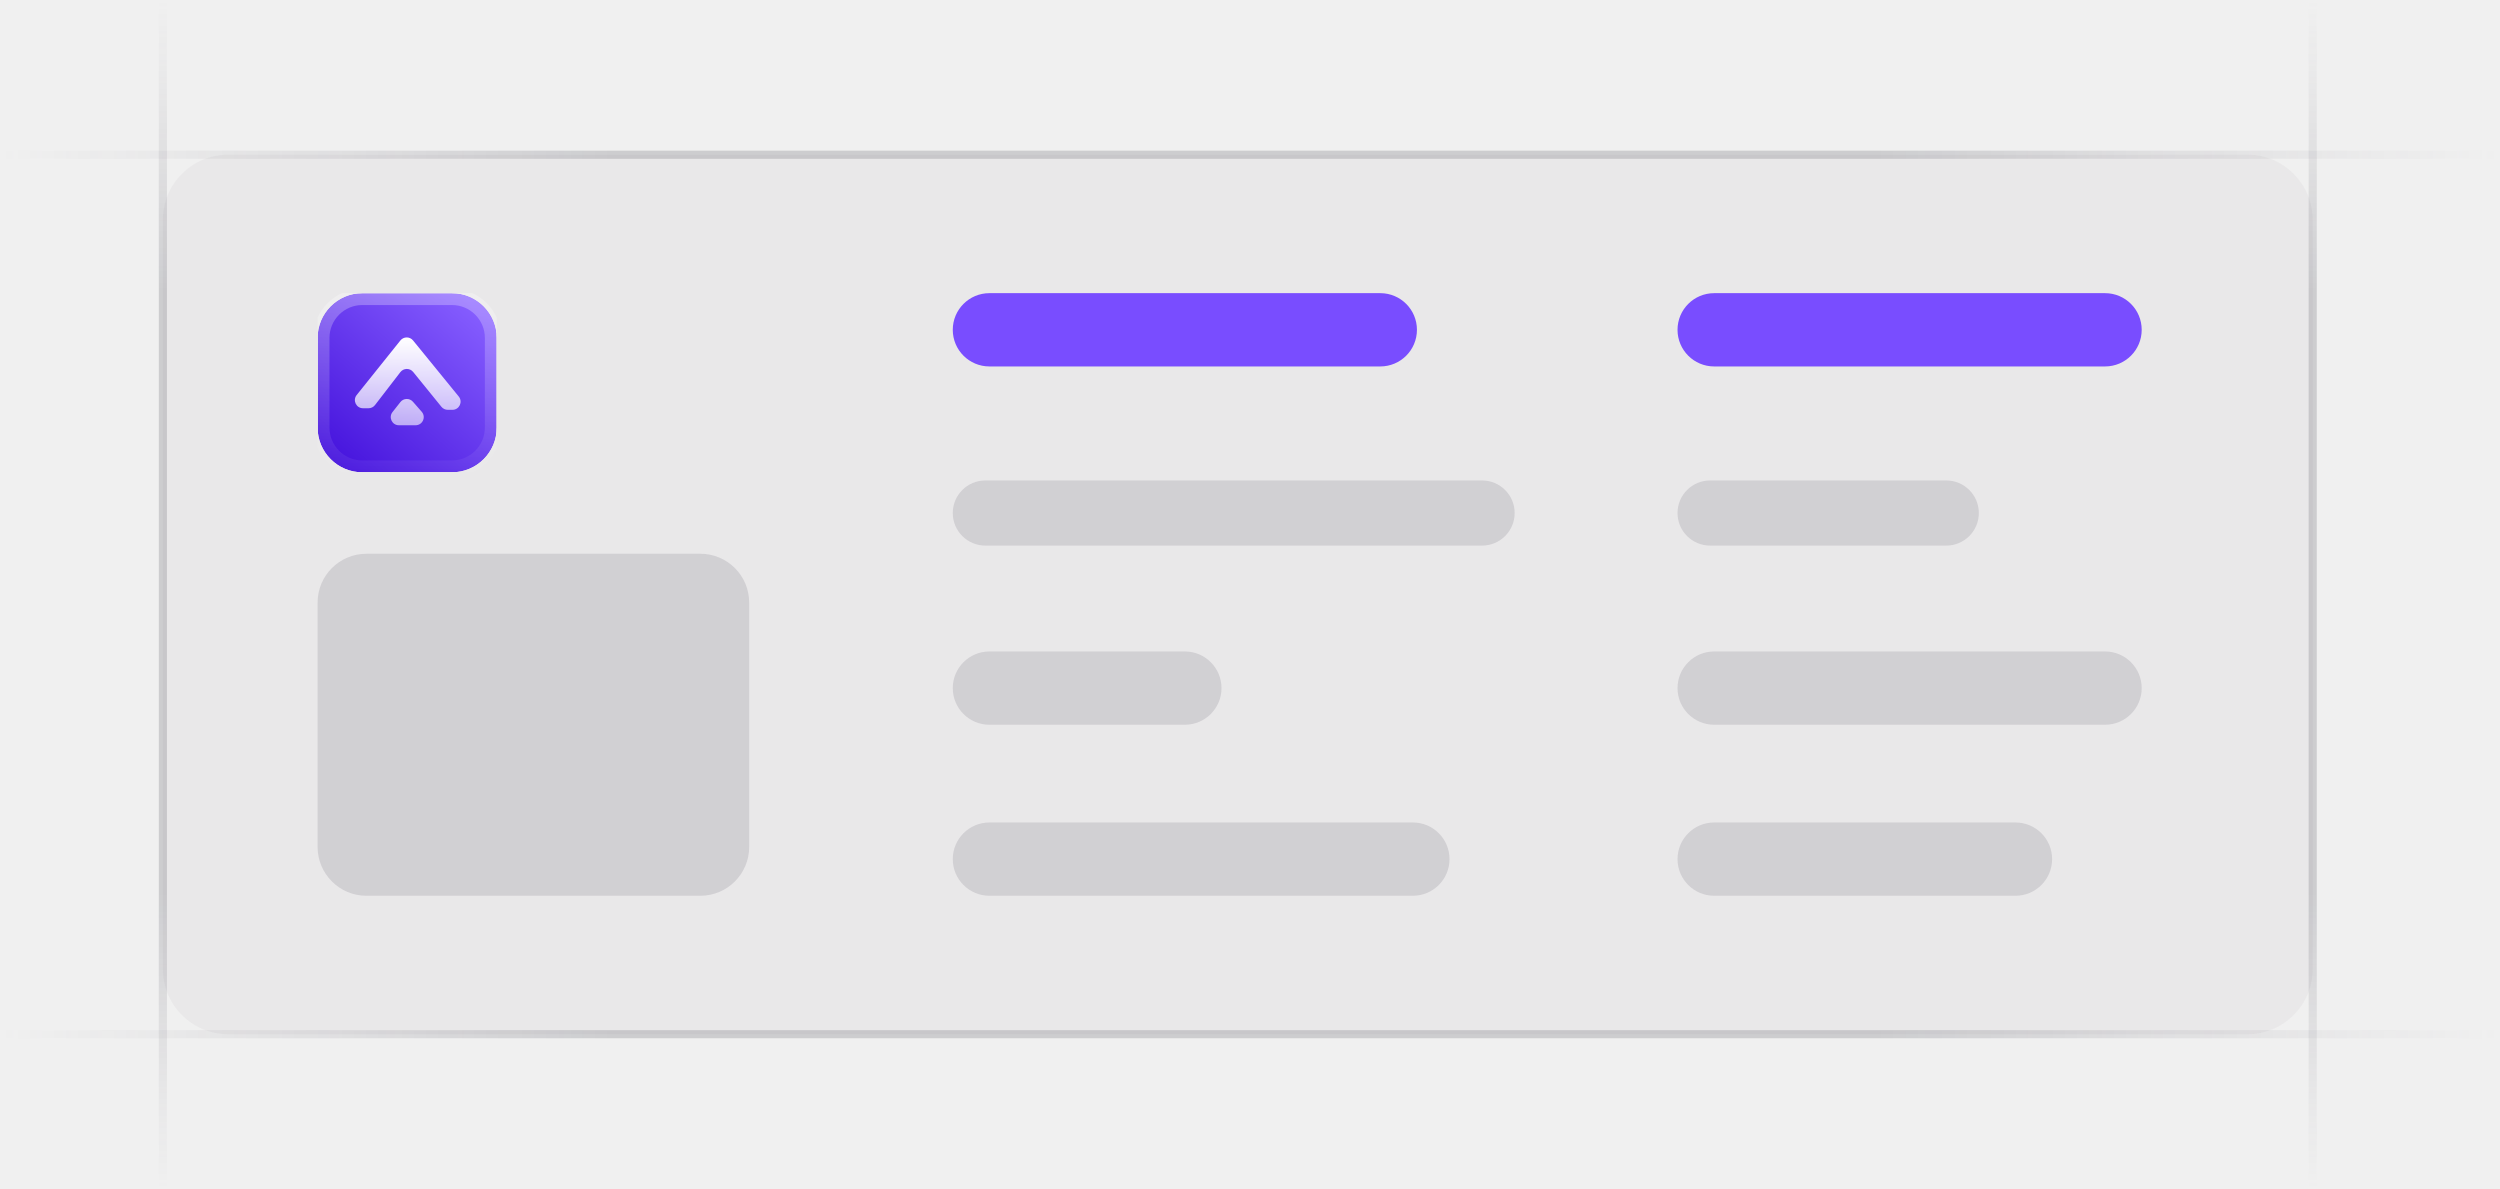
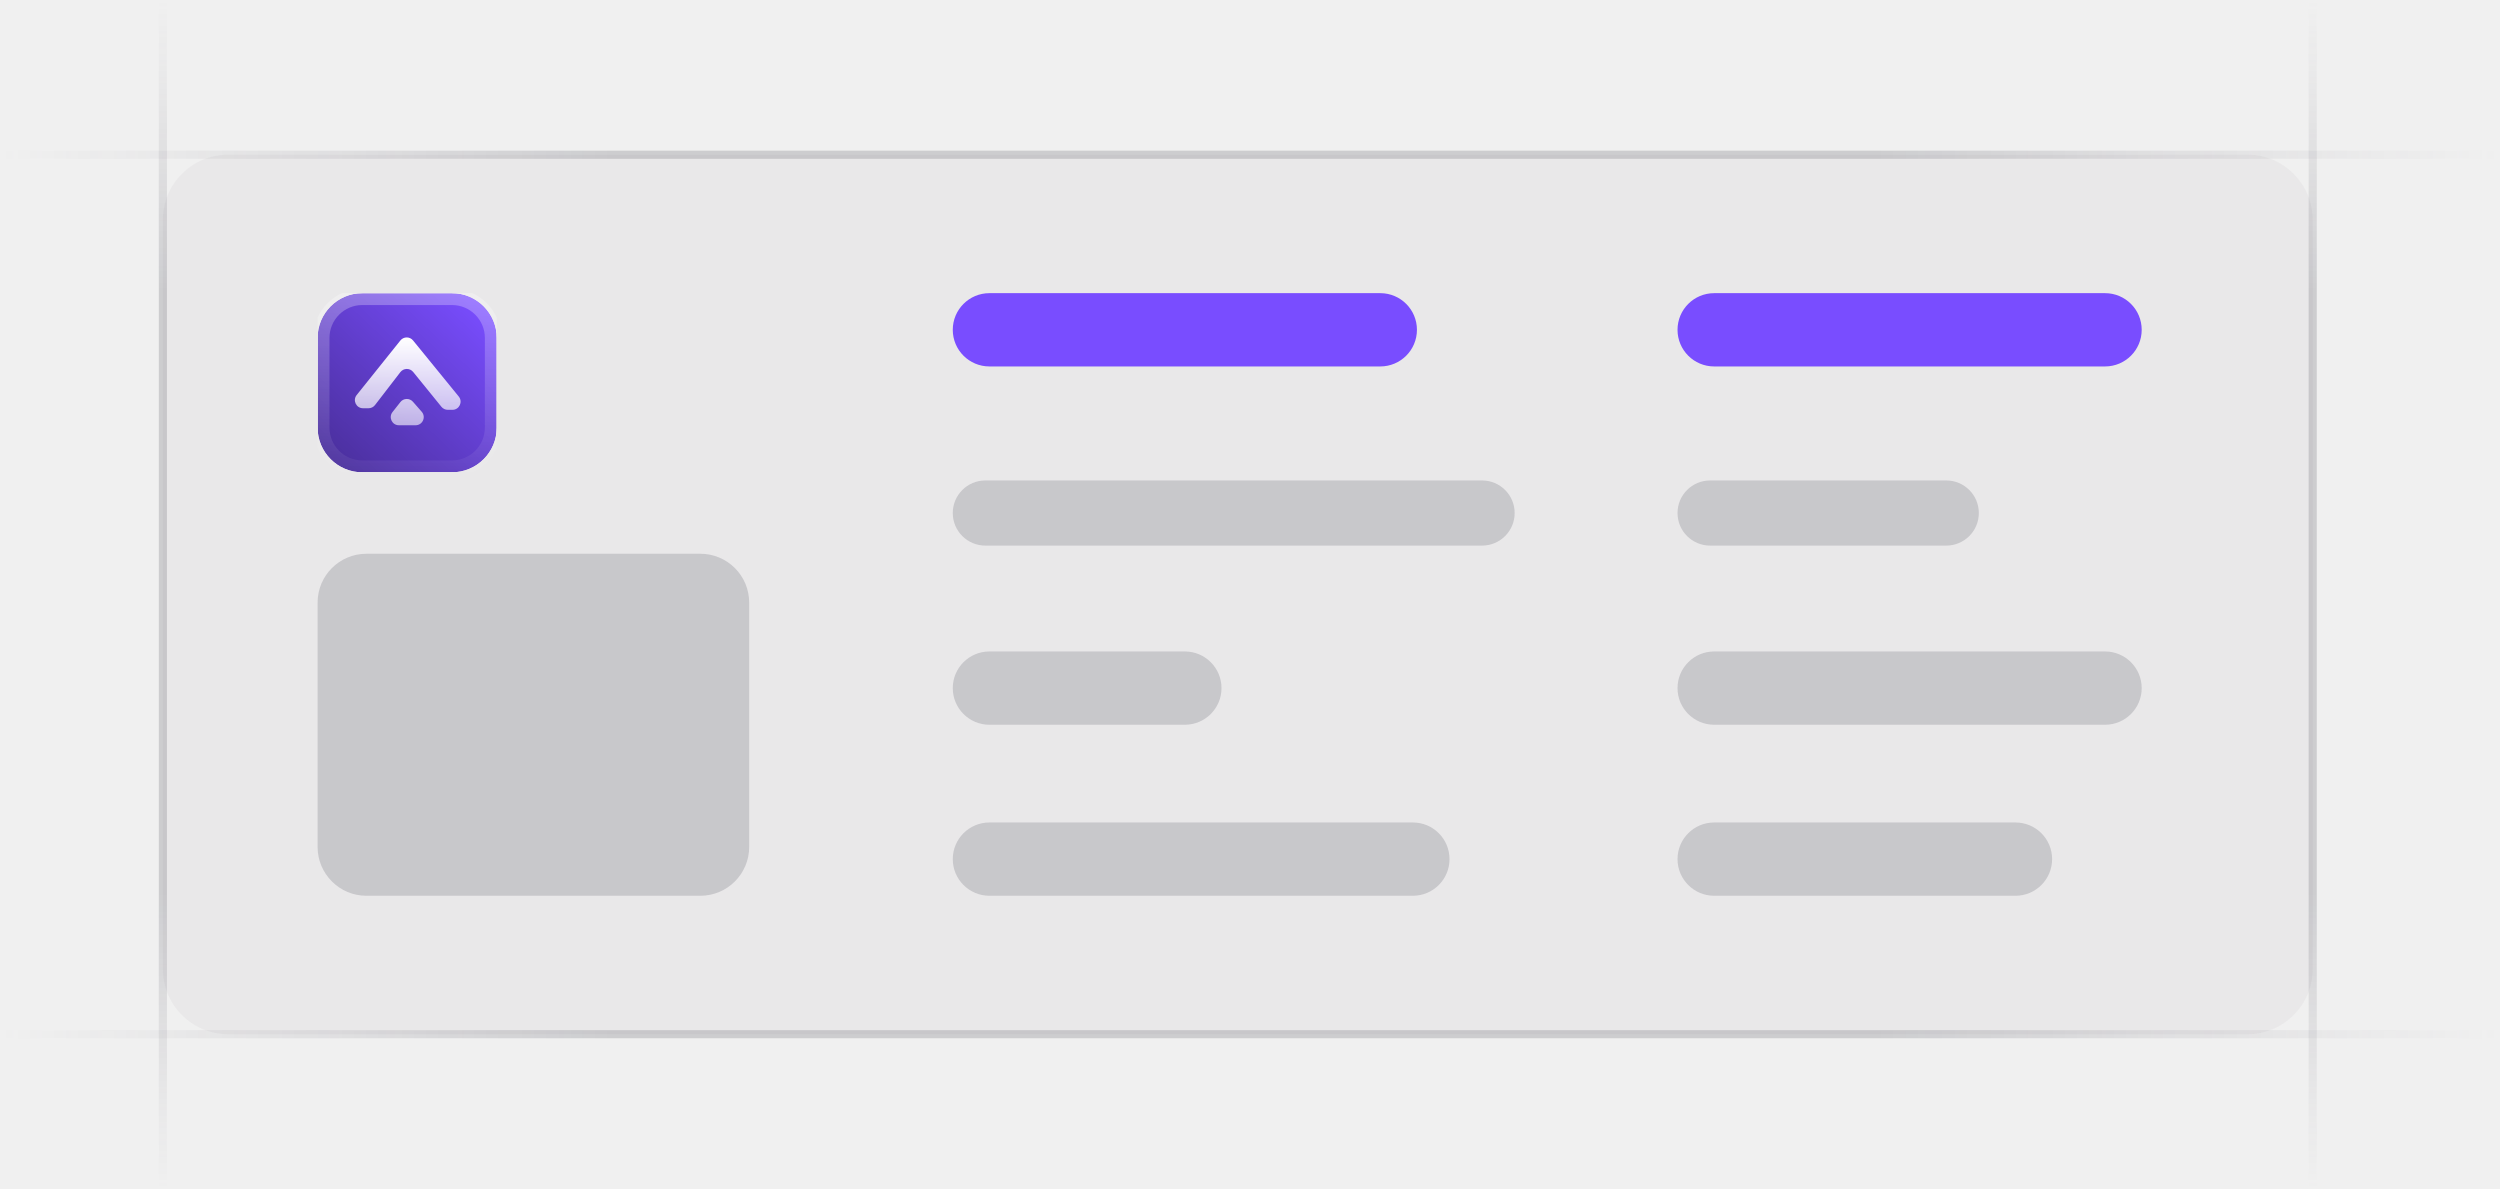
<svg xmlns="http://www.w3.org/2000/svg" width="307" height="146" viewBox="0 0 307 146" fill="none">
  <g clip-path="url(#clip0_5515_5790)">
    <path d="M20 146L20 3.27826e-06" stroke="url(#paint0_linear_5515_5790)" stroke-opacity="0.4" />
    <path d="M284 146L284 3.27826e-06" stroke="url(#paint1_linear_5515_5790)" stroke-opacity="0.4" />
    <path d="M307 19L1.28746e-05 19" stroke="url(#paint2_linear_5515_5790)" stroke-opacity="0.4" />
    <path d="M307 127L1.28746e-05 127" stroke="url(#paint3_linear_5515_5790)" stroke-opacity="0.4" />
    <rect x="20" y="19" width="264" height="108" rx="8" fill="#76717F" fill-opacity="0.06" />
    <rect x="117" y="36" width="57" height="9" rx="4.5" fill="#794DFF" />
    <g clip-path="url(#clip1_5515_5790)">
      <mask id="mask0_5515_5790" style="mask-type:luminance" maskUnits="userSpaceOnUse" x="39" y="36" width="22" height="22">
        <path d="M55.5 36H44.5C41.462 36 39 38.462 39 41.5V52.5C39 55.538 41.462 58 44.5 58H55.5C58.538 58 61 55.538 61 52.5V41.5C61 38.462 58.538 36 55.5 36Z" fill="white" />
      </mask>
      <g mask="url(#mask0_5515_5790)">
+         <path d="M55.5 36H44.5C41.462 36 39 38.462 39 41.5V52.5C39 55.538 41.462 58 44.5 58H55.5C58.538 58 61 55.538 61 52.5V41.5C61 38.462 58.538 36 55.5 36Z" fill="#794DFF" />
        <path d="M55.5 36H44.5C41.462 36 39 38.462 39 41.5V52.5C39 55.538 41.462 58 44.5 58H55.5C58.538 58 61 55.538 61 52.5V41.5C61 38.462 58.538 36 55.5 36Z" fill="url(#paint4_linear_5515_5790)" />
        <path fill-rule="evenodd" clip-rule="evenodd" d="M54.208 49.956L50.736 45.676C50.33 45.175 49.561 45.185 49.167 45.696L46.049 49.744C45.86 49.99 45.567 50.134 45.257 50.134H44.58C43.741 50.134 43.275 49.163 43.8 48.509L49.166 41.812C49.564 41.315 50.319 41.312 50.721 41.805L56.335 48.694C56.868 49.347 56.403 50.326 55.56 50.326H54.985C54.683 50.326 54.398 50.19 54.208 49.956ZM50.707 49.333L51.785 50.562C52.352 51.209 51.893 52.222 51.033 52.222H48.984C48.149 52.222 47.682 51.258 48.2 50.602L49.17 49.373C49.557 48.882 50.295 48.863 50.707 49.333Z" fill="url(#paint5_linear_5515_5790)" />
      </g>
      <path d="M55.5 36.458H44.5C41.716 36.458 39.459 38.715 39.459 41.5V52.5C39.459 55.284 41.716 57.541 44.5 57.541H55.5C58.285 57.541 60.542 55.284 60.542 52.5V41.5C60.542 38.715 58.285 36.458 55.5 36.458Z" stroke="url(#paint6_linear_5515_5790)" stroke-width="2" />
    </g>
    <rect x="206" y="36" width="57" height="9" rx="4.5" fill="#794DFF" />
-     <rect x="117" y="59" width="69" height="8" rx="4" fill="#76717F" fill-opacity="0.2" />
-     <rect x="39" y="68" width="53" height="42" rx="6" fill="#76717F" fill-opacity="0.2" />
-     <rect x="206" y="59" width="37" height="8" rx="4" fill="#76717F" fill-opacity="0.2" />
-     <rect x="117" y="80" width="33" height="9" rx="4.5" fill="#76717F" fill-opacity="0.2" />
-     <rect x="206" y="80" width="57" height="9" rx="4.5" fill="#76717F" fill-opacity="0.2" />
-     <rect x="117" y="101" width="61" height="9" rx="4.5" fill="#76717F" fill-opacity="0.2" />
-     <rect x="206" y="101" width="46" height="9" rx="4.5" fill="#76717F" fill-opacity="0.2" />
+     <rect x="117" y="59" width="69" height="8" rx="4" fill="#474857" fill-opacity="0.2" />
+     <rect x="39" y="68" width="53" height="42" rx="6" fill="#474857" fill-opacity="0.2" />
+     <rect x="206" y="59" width="37" height="8" rx="4" fill="#474857" fill-opacity="0.2" />
+     <rect x="117" y="80" width="33" height="9" rx="4.5" fill="#474857" fill-opacity="0.2" />
+     <rect x="206" y="80" width="57" height="9" rx="4.5" fill="#474857" fill-opacity="0.2" />
+     <rect x="117" y="101" width="61" height="9" rx="4.5" fill="#474857" fill-opacity="0.2" />
+     <rect x="206" y="101" width="46" height="9" rx="4.5" fill="#474857" fill-opacity="0.2" />
  </g>
  <defs>
    <linearGradient id="paint0_linear_5515_5790" x1="20.5" y1="7.82636e-06" x2="20.475" y2="146" gradientUnits="userSpaceOnUse">
      <stop stop-color="#76717F" stop-opacity="0" />
      <stop offset="0.245" stop-color="#3F404D" stop-opacity="0.5" />
      <stop offset="0.75" stop-color="#3F404D" stop-opacity="0.5" />
      <stop offset="1" stop-color="#76717F" stop-opacity="0" />
    </linearGradient>
    <linearGradient id="paint1_linear_5515_5790" x1="284.5" y1="7.82636e-06" x2="284.475" y2="146" gradientUnits="userSpaceOnUse">
      <stop stop-color="#76717F" stop-opacity="0" />
      <stop offset="0.245" stop-color="#3F404D" stop-opacity="0.5" />
      <stop offset="0.75" stop-color="#3F404D" stop-opacity="0.5" />
      <stop offset="1" stop-color="#76717F" stop-opacity="0" />
    </linearGradient>
    <linearGradient id="paint2_linear_5515_5790" x1="1.64114e-05" y1="18.5" x2="307" y2="18.611" gradientUnits="userSpaceOnUse">
      <stop stop-color="#76717F" stop-opacity="0" />
      <stop offset="0.245" stop-color="#3F404D" stop-opacity="0.5" />
      <stop offset="0.75" stop-color="#3F404D" stop-opacity="0.5" />
      <stop offset="1" stop-color="#76717F" stop-opacity="0" />
    </linearGradient>
    <linearGradient id="paint3_linear_5515_5790" x1="1.64114e-05" y1="126.5" x2="307" y2="126.611" gradientUnits="userSpaceOnUse">
      <stop stop-color="#76717F" stop-opacity="0" />
      <stop offset="0.245" stop-color="#3F404D" stop-opacity="0.5" />
      <stop offset="0.75" stop-color="#3F404D" stop-opacity="0.5" />
      <stop offset="1" stop-color="#76717F" stop-opacity="0" />
    </linearGradient>
-     <linearGradient id="paint4_linear_5515_5790" x1="58.594" y1="37.719" x2="41.75" y2="56.969" gradientUnits="userSpaceOnUse">
-       <stop stop-color="#865EFF" />
-       <stop offset="1" stop-color="#4614DD" />
+     <linearGradient id="paint4_linear_5515_5790" x1="58.938" y1="37.375" x2="41.062" y2="56.281" gradientUnits="userSpaceOnUse">
+       <stop stop-opacity="0" />
+       <stop offset="1" stop-opacity="0.38" />
    </linearGradient>
    <linearGradient id="paint5_linear_5515_5790" x1="50.07" y1="41.437" x2="50.07" y2="52.222" gradientUnits="userSpaceOnUse">
      <stop stop-color="white" />
      <stop offset="1" stop-color="white" stop-opacity="0.6" />
    </linearGradient>
    <linearGradient id="paint6_linear_5515_5790" x1="50" y1="36" x2="50" y2="58" gradientUnits="userSpaceOnUse">
      <stop stop-color="white" stop-opacity="0.28" />
      <stop offset="1" stop-color="white" stop-opacity="0.04" />
    </linearGradient>
    <clipPath id="clip0_5515_5790">
      <rect width="307" height="146" fill="white" />
    </clipPath>
    <clipPath id="clip1_5515_5790">
      <rect width="22" height="22" fill="white" transform="translate(39 36)" />
    </clipPath>
  </defs>
</svg>
